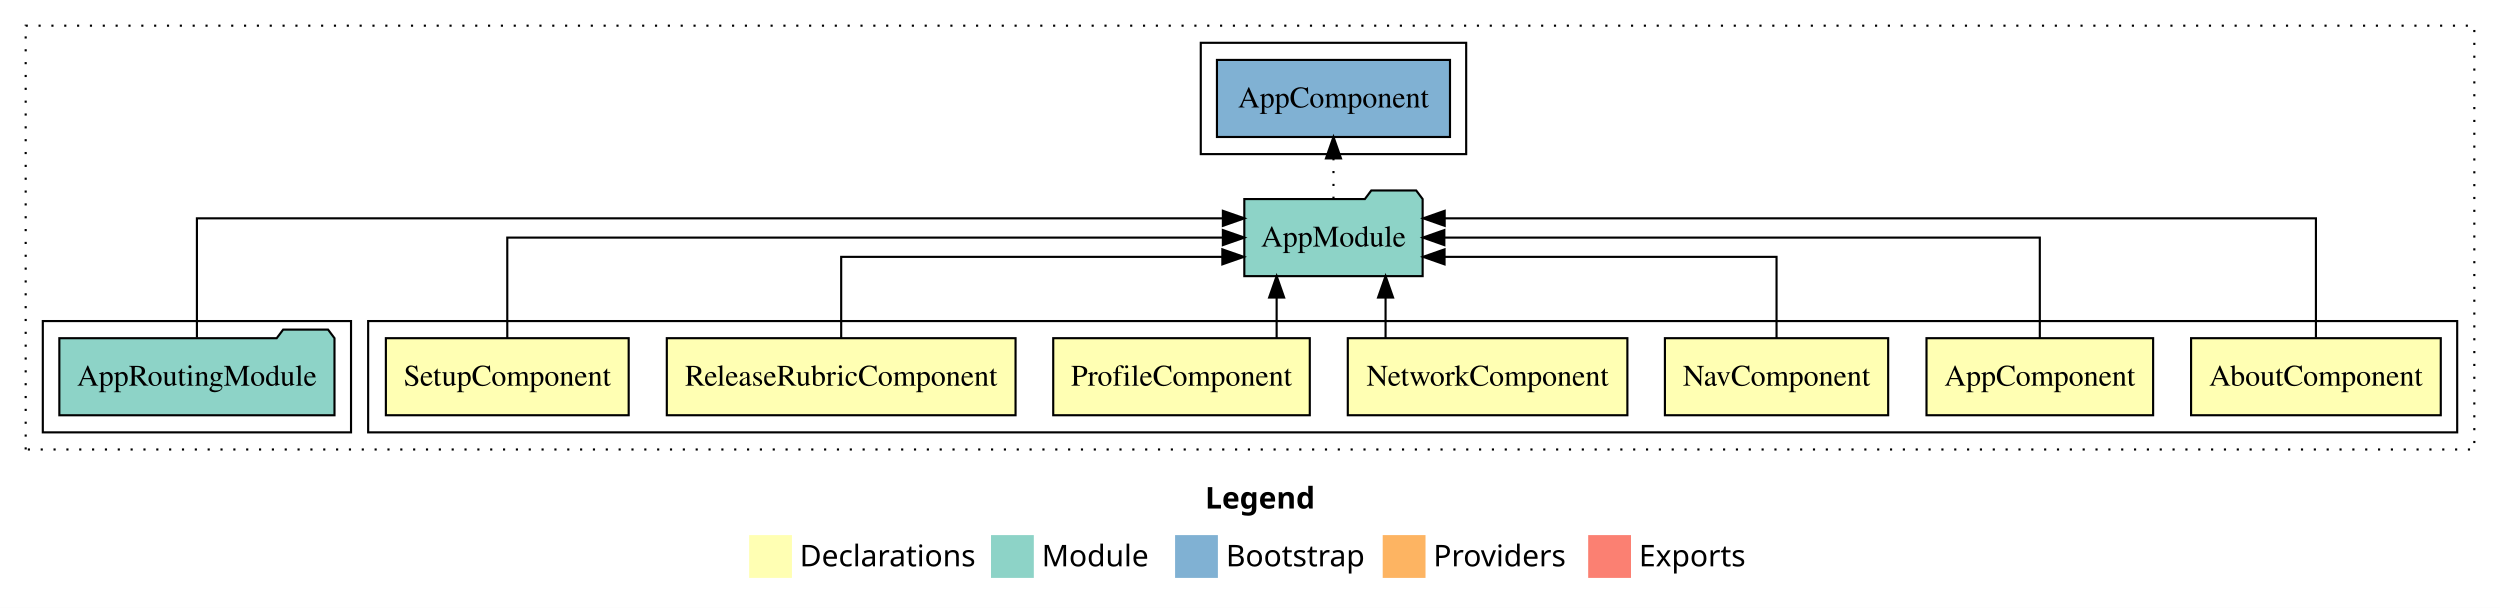
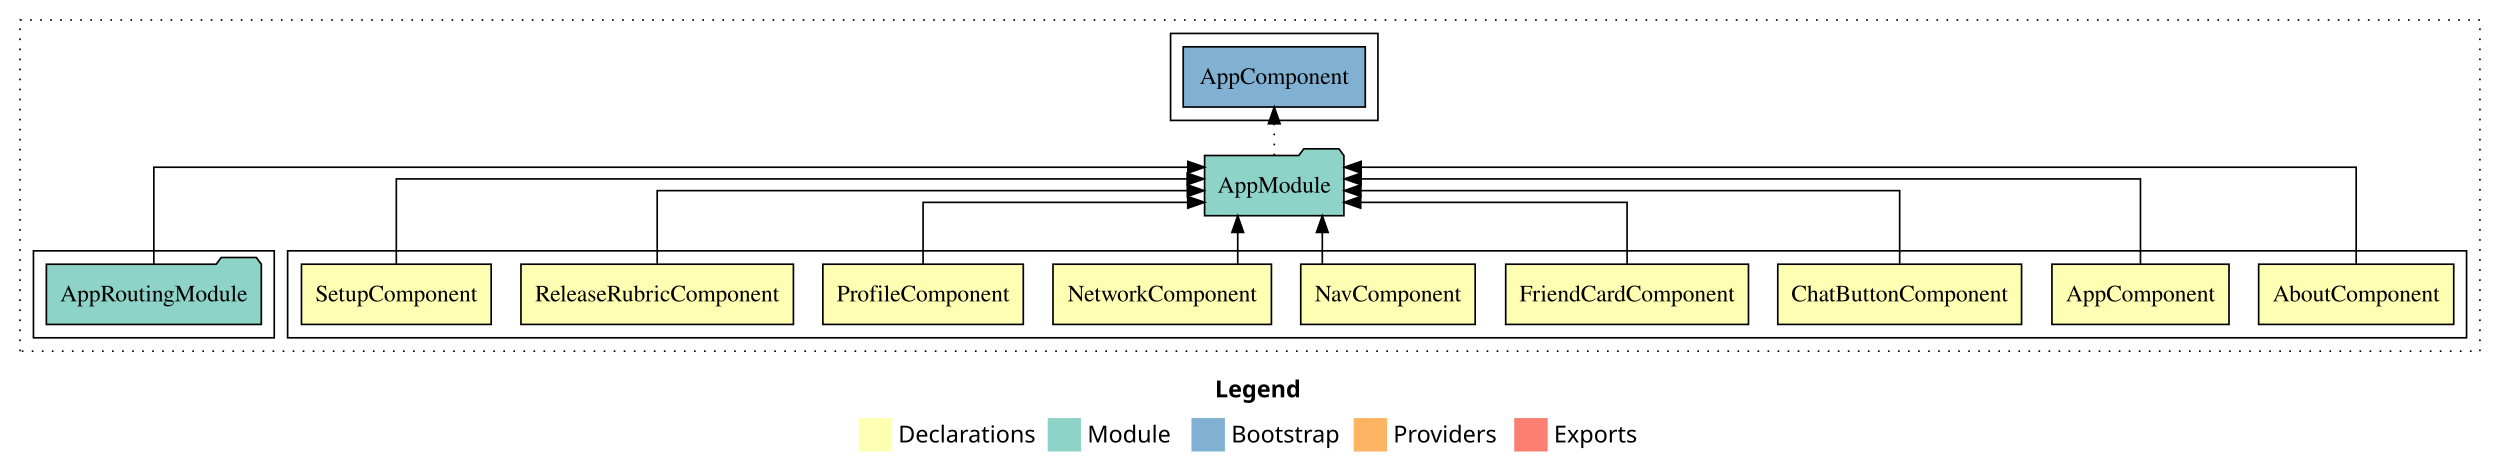
- <svg xmlns="http://www.w3.org/2000/svg" width="1168pt" height="284pt" viewBox="0.00 0.00 1168.00 284.00">
+ <svg xmlns="http://www.w3.org/2000/svg" width="1495pt" height="284pt" viewBox="0.00 0.00 1495.00 284.00">
  <g id="graph0" class="graph" transform="scale(1 1) rotate(0) translate(4 280)">
-     <polygon fill="#ffffff" stroke="transparent" points="-4,4 -4,-280 1164,-280 1164,4 -4,4" />
-     <text text-anchor="start" x="559.009" y="-42.4" font-family="sans-serif" font-weight="bold" font-size="14.00" fill="#000000">Legend</text>
-     <polygon fill="#ffffb3" stroke="transparent" points="346,-10 346,-30 366,-30 366,-10 346,-10" />
-     <text text-anchor="start" x="369.629" y="-15.4" font-family="sans-serif" font-size="14.00" fill="#000000">  Declarations</text>
-     <polygon fill="#8dd3c7" stroke="transparent" points="459,-10 459,-30 479,-30 479,-10 459,-10" />
-     <text text-anchor="start" x="482.725" y="-15.4" font-family="sans-serif" font-size="14.00" fill="#000000">  Module</text>
-     <polygon fill="#80b1d3" stroke="transparent" points="545,-10 545,-30 565,-30 565,-10 545,-10" />
-     <text text-anchor="start" x="568.781" y="-15.4" font-family="sans-serif" font-size="14.00" fill="#000000">  Bootstrap</text>
-     <polygon fill="#fdb462" stroke="transparent" points="642,-10 642,-30 662,-30 662,-10 642,-10" />
-     <text text-anchor="start" x="665.673" y="-15.4" font-family="sans-serif" font-size="14.00" fill="#000000">  Providers</text>
-     <polygon fill="#fb8072" stroke="transparent" points="738,-10 738,-30 758,-30 758,-10 738,-10" />
-     <text text-anchor="start" x="761.726" y="-15.4" font-family="sans-serif" font-size="14.00" fill="#000000">  Exports</text>
+     <polygon fill="#ffffff" stroke="transparent" points="-4,4 -4,-280 1491,-280 1491,4 -4,4" />
+     <text text-anchor="start" x="722.509" y="-42.4" font-family="sans-serif" font-weight="bold" font-size="14.00" fill="#000000">Legend</text>
+     <polygon fill="#ffffb3" stroke="transparent" points="509.5,-10 509.5,-30 529.5,-30 529.5,-10 509.5,-10" />
+     <text text-anchor="start" x="533.129" y="-15.4" font-family="sans-serif" font-size="14.00" fill="#000000">  Declarations</text>
+     <polygon fill="#8dd3c7" stroke="transparent" points="622.5,-10 622.5,-30 642.5,-30 642.5,-10 622.5,-10" />
+     <text text-anchor="start" x="646.225" y="-15.4" font-family="sans-serif" font-size="14.00" fill="#000000">  Module</text>
+     <polygon fill="#80b1d3" stroke="transparent" points="708.5,-10 708.5,-30 728.5,-30 728.5,-10 708.5,-10" />
+     <text text-anchor="start" x="732.281" y="-15.4" font-family="sans-serif" font-size="14.00" fill="#000000">  Bootstrap</text>
+     <polygon fill="#fdb462" stroke="transparent" points="805.5,-10 805.5,-30 825.5,-30 825.5,-10 805.5,-10" />
+     <text text-anchor="start" x="829.173" y="-15.4" font-family="sans-serif" font-size="14.00" fill="#000000">  Providers</text>
+     <polygon fill="#fb8072" stroke="transparent" points="901.5,-10 901.5,-30 921.5,-30 921.5,-10 901.5,-10" />
+     <text text-anchor="start" x="925.226" y="-15.4" font-family="sans-serif" font-size="14.00" fill="#000000">  Exports</text>
    <g id="clust1" class="cluster">
-       <polygon fill="none" stroke="#000000" stroke-dasharray="1,5" points="8,-70 8,-268 1152,-268 1152,-70 8,-70" />
+       <polygon fill="none" stroke="#000000" stroke-dasharray="1,5" points="8,-70 8,-268 1479,-268 1479,-70 8,-70" />
    </g>
    <g id="clust2" class="cluster">
-       <polygon fill="none" stroke="#000000" points="168,-78 168,-130 1144,-130 1144,-78 168,-78" />
+       <polygon fill="none" stroke="#000000" points="168,-78 168,-130 1471,-130 1471,-78 168,-78" />
    </g>
-     <g id="clust10" class="cluster">
+     <g id="clust12" class="cluster">
      <polygon fill="none" stroke="#000000" points="16,-78 16,-130 160,-130 160,-78 16,-78" />
    </g>
-     <g id="clust12" class="cluster">
-       <polygon fill="none" stroke="#000000" points="557,-208 557,-260 681,-260 681,-208 557,-208" />
+     <g id="clust14" class="cluster">
+       <polygon fill="none" stroke="#000000" points="696,-208 696,-260 820,-260 820,-208 696,-208" />
    </g>
    <g id="node1" class="node">
-       <polygon fill="#ffffb3" stroke="#000000" points="1136.33,-122 1019.67,-122 1019.67,-86 1136.33,-86 1136.33,-122" />
-       <text text-anchor="middle" x="1078" y="-99.8" font-family="Times,serif" font-size="14.00" fill="#000000">AboutComponent</text>
+       <polygon fill="#ffffb3" stroke="#000000" points="1463.33,-122 1346.67,-122 1346.67,-86 1463.33,-86 1463.33,-122" />
+       <text text-anchor="middle" x="1405" y="-99.8" font-family="Times,serif" font-size="14.00" fill="#000000">AboutComponent</text>
    </g>
-     <g id="node8" class="node">
-       <polygon fill="#8dd3c7" stroke="#000000" points="660.657,-187 657.657,-191 636.657,-191 633.657,-187 577.343,-187 577.343,-151 660.657,-151 660.657,-187" />
-       <text text-anchor="middle" x="619" y="-164.8" font-family="Times,serif" font-size="14.00" fill="#000000">AppModule</text>
+     <g id="node10" class="node">
+       <polygon fill="#8dd3c7" stroke="#000000" points="799.657,-187 796.657,-191 775.657,-191 772.657,-187 716.343,-187 716.343,-151 799.657,-151 799.657,-187" />
+       <text text-anchor="middle" x="758" y="-164.8" font-family="Times,serif" font-size="14.00" fill="#000000">AppModule</text>
    </g>
    <g id="edge1" class="edge">
-       <path fill="none" stroke="#000000" d="M1078,-122.292C1078,-144.206 1078,-178 1078,-178 1078,-178 670.95,-178 670.95,-178" />
-       <polygon fill="#000000" stroke="#000000" points="670.95,-174.5 660.95,-178 670.95,-181.5 670.95,-174.5" />
+       <path fill="none" stroke="#000000" d="M1405,-122.011C1405,-144.485 1405,-180 1405,-180 1405,-180 809.953,-180 809.953,-180" />
+       <polygon fill="#000000" stroke="#000000" points="809.953,-176.5 799.953,-180 809.953,-183.5 809.953,-176.5" />
    </g>
    <g id="node2" class="node">
-       <polygon fill="#ffffb3" stroke="#000000" points="1001.94,-122 896.06,-122 896.06,-86 1001.94,-86 1001.94,-122" />
-       <text text-anchor="middle" x="949" y="-99.8" font-family="Times,serif" font-size="14.00" fill="#000000">AppComponent</text>
+       <polygon fill="#ffffb3" stroke="#000000" points="1328.94,-122 1223.06,-122 1223.06,-86 1328.94,-86 1328.94,-122" />
+       <text text-anchor="middle" x="1276" y="-99.8" font-family="Times,serif" font-size="14.00" fill="#000000">AppComponent</text>
    </g>
    <g id="edge2" class="edge">
-       <path fill="none" stroke="#000000" d="M949,-122.106C949,-141.339 949,-169 949,-169 949,-169 670.795,-169 670.795,-169" />
-       <polygon fill="#000000" stroke="#000000" points="670.795,-165.5 660.795,-169 670.795,-172.5 670.795,-165.5" />
+       <path fill="none" stroke="#000000" d="M1276,-122.129C1276,-142.572 1276,-173 1276,-173 1276,-173 809.951,-173 809.951,-173" />
+       <polygon fill="#000000" stroke="#000000" points="809.951,-169.5 799.951,-173 809.951,-176.5 809.951,-169.5" />
    </g>
    <g id="node3" class="node">
+       <polygon fill="#ffffb3" stroke="#000000" points="1204.892,-122 1059.108,-122 1059.108,-86 1204.892,-86 1204.892,-122" />
+       <text text-anchor="middle" x="1132" y="-99.8" font-family="Times,serif" font-size="14.00" fill="#000000">ChatButtonComponent</text>
+     </g>
+     <g id="edge3" class="edge">
+       <path fill="none" stroke="#000000" d="M1132,-122.267C1132,-140.555 1132,-166 1132,-166 1132,-166 809.814,-166 809.814,-166" />
+       <polygon fill="#000000" stroke="#000000" points="809.814,-162.5 799.814,-166 809.814,-169.5 809.814,-162.5" />
+     </g>
+     <g id="node4" class="node">
+       <polygon fill="#ffffb3" stroke="#000000" points="1041.593,-122 896.407,-122 896.407,-86 1041.593,-86 1041.593,-122" />
+       <text text-anchor="middle" x="969" y="-99.8" font-family="Times,serif" font-size="14.00" fill="#000000">FriendCardComponent</text>
+     </g>
+     <g id="edge4" class="edge">
+       <path fill="none" stroke="#000000" d="M969,-122.009C969,-138.049 969,-159 969,-159 969,-159 809.687,-159 809.687,-159" />
+       <polygon fill="#000000" stroke="#000000" points="809.687,-155.5 799.687,-159 809.687,-162.5 809.687,-155.5" />
+     </g>
+     <g id="node5" class="node">
      <polygon fill="#ffffb3" stroke="#000000" points="878.154,-122 773.846,-122 773.846,-86 878.154,-86 878.154,-122" />
      <text text-anchor="middle" x="826" y="-99.8" font-family="Times,serif" font-size="14.00" fill="#000000">NavComponent</text>
    </g>
-     <g id="edge3" class="edge">
-       <path fill="none" stroke="#000000" d="M826,-122.027C826,-138.398 826,-160 826,-160 826,-160 670.889,-160 670.889,-160" />
-       <polygon fill="#000000" stroke="#000000" points="670.89,-156.5 660.889,-160 670.889,-163.5 670.89,-156.5" />
+     <g id="edge5" class="edge">
+       <path fill="none" stroke="#000000" d="M786.751,-122.106C786.751,-122.106 786.751,-140.991 786.751,-140.991" />
+       <polygon fill="#000000" stroke="#000000" points="783.251,-140.991 786.751,-150.991 790.251,-140.991 783.251,-140.991" />
    </g>
-     <g id="node4" class="node">
+     <g id="node6" class="node">
      <polygon fill="#ffffb3" stroke="#000000" points="756.312,-122 625.688,-122 625.688,-86 756.312,-86 756.312,-122" />
      <text text-anchor="middle" x="691" y="-99.8" font-family="Times,serif" font-size="14.00" fill="#000000">NetworkComponent</text>
    </g>
-     <g id="edge4" class="edge">
-       <path fill="none" stroke="#000000" d="M643.336,-122.106C643.336,-122.106 643.336,-140.991 643.336,-140.991" />
-       <polygon fill="#000000" stroke="#000000" points="639.836,-140.991 643.336,-150.991 646.836,-140.991 639.836,-140.991" />
+     <g id="edge6" class="edge">
+       <path fill="none" stroke="#000000" d="M736.164,-122.106C736.164,-122.106 736.164,-140.991 736.164,-140.991" />
+       <polygon fill="#000000" stroke="#000000" points="732.664,-140.991 736.164,-150.991 739.664,-140.991 732.664,-140.991" />
    </g>
-     <g id="node5" class="node">
+     <g id="node7" class="node">
      <polygon fill="#ffffb3" stroke="#000000" points="607.933,-122 488.067,-122 488.067,-86 607.933,-86 607.933,-122" />
      <text text-anchor="middle" x="548" y="-99.8" font-family="Times,serif" font-size="14.00" fill="#000000">ProfileComponent</text>
    </g>
-     <g id="edge5" class="edge">
-       <path fill="none" stroke="#000000" d="M592.444,-122.106C592.444,-122.106 592.444,-140.991 592.444,-140.991" />
-       <polygon fill="#000000" stroke="#000000" points="588.944,-140.991 592.444,-150.991 595.944,-140.991 588.944,-140.991" />
+     <g id="edge7" class="edge">
+       <path fill="none" stroke="#000000" d="M548,-122.009C548,-138.049 548,-159 548,-159 548,-159 706.26,-159 706.26,-159" />
+       <polygon fill="#000000" stroke="#000000" points="706.26,-162.5 716.26,-159 706.26,-155.5 706.26,-162.5" />
    </g>
-     <g id="node6" class="node">
+     <g id="node8" class="node">
      <polygon fill="#ffffb3" stroke="#000000" points="470.465,-122 307.535,-122 307.535,-86 470.465,-86 470.465,-122" />
      <text text-anchor="middle" x="389" y="-99.8" font-family="Times,serif" font-size="14.00" fill="#000000">ReleaseRubricComponent</text>
    </g>
-     <g id="edge6" class="edge">
-       <path fill="none" stroke="#000000" d="M389,-122.027C389,-138.398 389,-160 389,-160 389,-160 567.082,-160 567.082,-160" />
-       <polygon fill="#000000" stroke="#000000" points="567.082,-163.5 577.082,-160 567.082,-156.5 567.082,-163.5" />
+     <g id="edge8" class="edge">
+       <path fill="none" stroke="#000000" d="M389,-122.267C389,-140.555 389,-166 389,-166 389,-166 706.03,-166 706.03,-166" />
+       <polygon fill="#000000" stroke="#000000" points="706.03,-169.5 716.03,-166 706.03,-162.5 706.03,-169.5" />
    </g>
-     <g id="node7" class="node">
+     <g id="node9" class="node">
      <polygon fill="#ffffb3" stroke="#000000" points="289.72,-122 176.28,-122 176.28,-86 289.72,-86 289.72,-122" />
      <text text-anchor="middle" x="233" y="-99.8" font-family="Times,serif" font-size="14.00" fill="#000000">SetupComponent</text>
    </g>
-     <g id="edge7" class="edge">
-       <path fill="none" stroke="#000000" d="M233,-122.106C233,-141.339 233,-169 233,-169 233,-169 567.324,-169 567.324,-169" />
-       <polygon fill="#000000" stroke="#000000" points="567.324,-172.5 577.324,-169 567.324,-165.5 567.324,-172.5" />
+     <g id="edge9" class="edge">
+       <path fill="none" stroke="#000000" d="M233,-122.129C233,-142.572 233,-173 233,-173 233,-173 705.924,-173 705.924,-173" />
+       <polygon fill="#000000" stroke="#000000" points="705.924,-176.5 715.924,-173 705.924,-169.5 705.924,-176.5" />
    </g>
-     <g id="node10" class="node">
-       <polygon fill="#80b1d3" stroke="#000000" points="673.439,-252 564.561,-252 564.561,-216 673.439,-216 673.439,-252" />
-       <text text-anchor="middle" x="619" y="-229.8" font-family="Times,serif" font-size="14.00" fill="#000000">AppComponent </text>
+     <g id="node12" class="node">
+       <polygon fill="#80b1d3" stroke="#000000" points="812.439,-252 703.561,-252 703.561,-216 812.439,-216 812.439,-252" />
+       <text text-anchor="middle" x="758" y="-229.8" font-family="Times,serif" font-size="14.00" fill="#000000">AppComponent </text>
    </g>
-     <g id="edge9" class="edge">
-       <path fill="none" stroke="#000000" stroke-dasharray="1,5" d="M619,-187.106C619,-187.106 619,-205.991 619,-205.991" />
-       <polygon fill="#000000" stroke="#000000" points="615.5,-205.991 619,-215.991 622.5,-205.991 615.5,-205.991" />
+     <g id="edge11" class="edge">
+       <path fill="none" stroke="#000000" stroke-dasharray="1,5" d="M758,-187.106C758,-187.106 758,-205.991 758,-205.991" />
+       <polygon fill="#000000" stroke="#000000" points="754.5,-205.991 758,-215.991 761.5,-205.991 754.5,-205.991" />
    </g>
-     <g id="node9" class="node">
+     <g id="node11" class="node">
      <polygon fill="#8dd3c7" stroke="#000000" points="152.274,-122 149.274,-126 128.274,-126 125.274,-122 23.726,-122 23.726,-86 152.274,-86 152.274,-122" />
      <text text-anchor="middle" x="88" y="-99.8" font-family="Times,serif" font-size="14.00" fill="#000000">AppRoutingModule</text>
    </g>
-     <g id="edge8" class="edge">
-       <path fill="none" stroke="#000000" d="M88,-122.292C88,-144.206 88,-178 88,-178 88,-178 567.333,-178 567.333,-178" />
-       <polygon fill="#000000" stroke="#000000" points="567.333,-181.5 577.333,-178 567.333,-174.5 567.333,-181.5" />
+     <g id="edge10" class="edge">
+       <path fill="none" stroke="#000000" d="M88,-122.011C88,-144.485 88,-180 88,-180 88,-180 706.342,-180 706.342,-180" />
+       <polygon fill="#000000" stroke="#000000" points="706.342,-183.5 716.342,-180 706.342,-176.5 706.342,-183.5" />
    </g>
  </g>
</svg>
